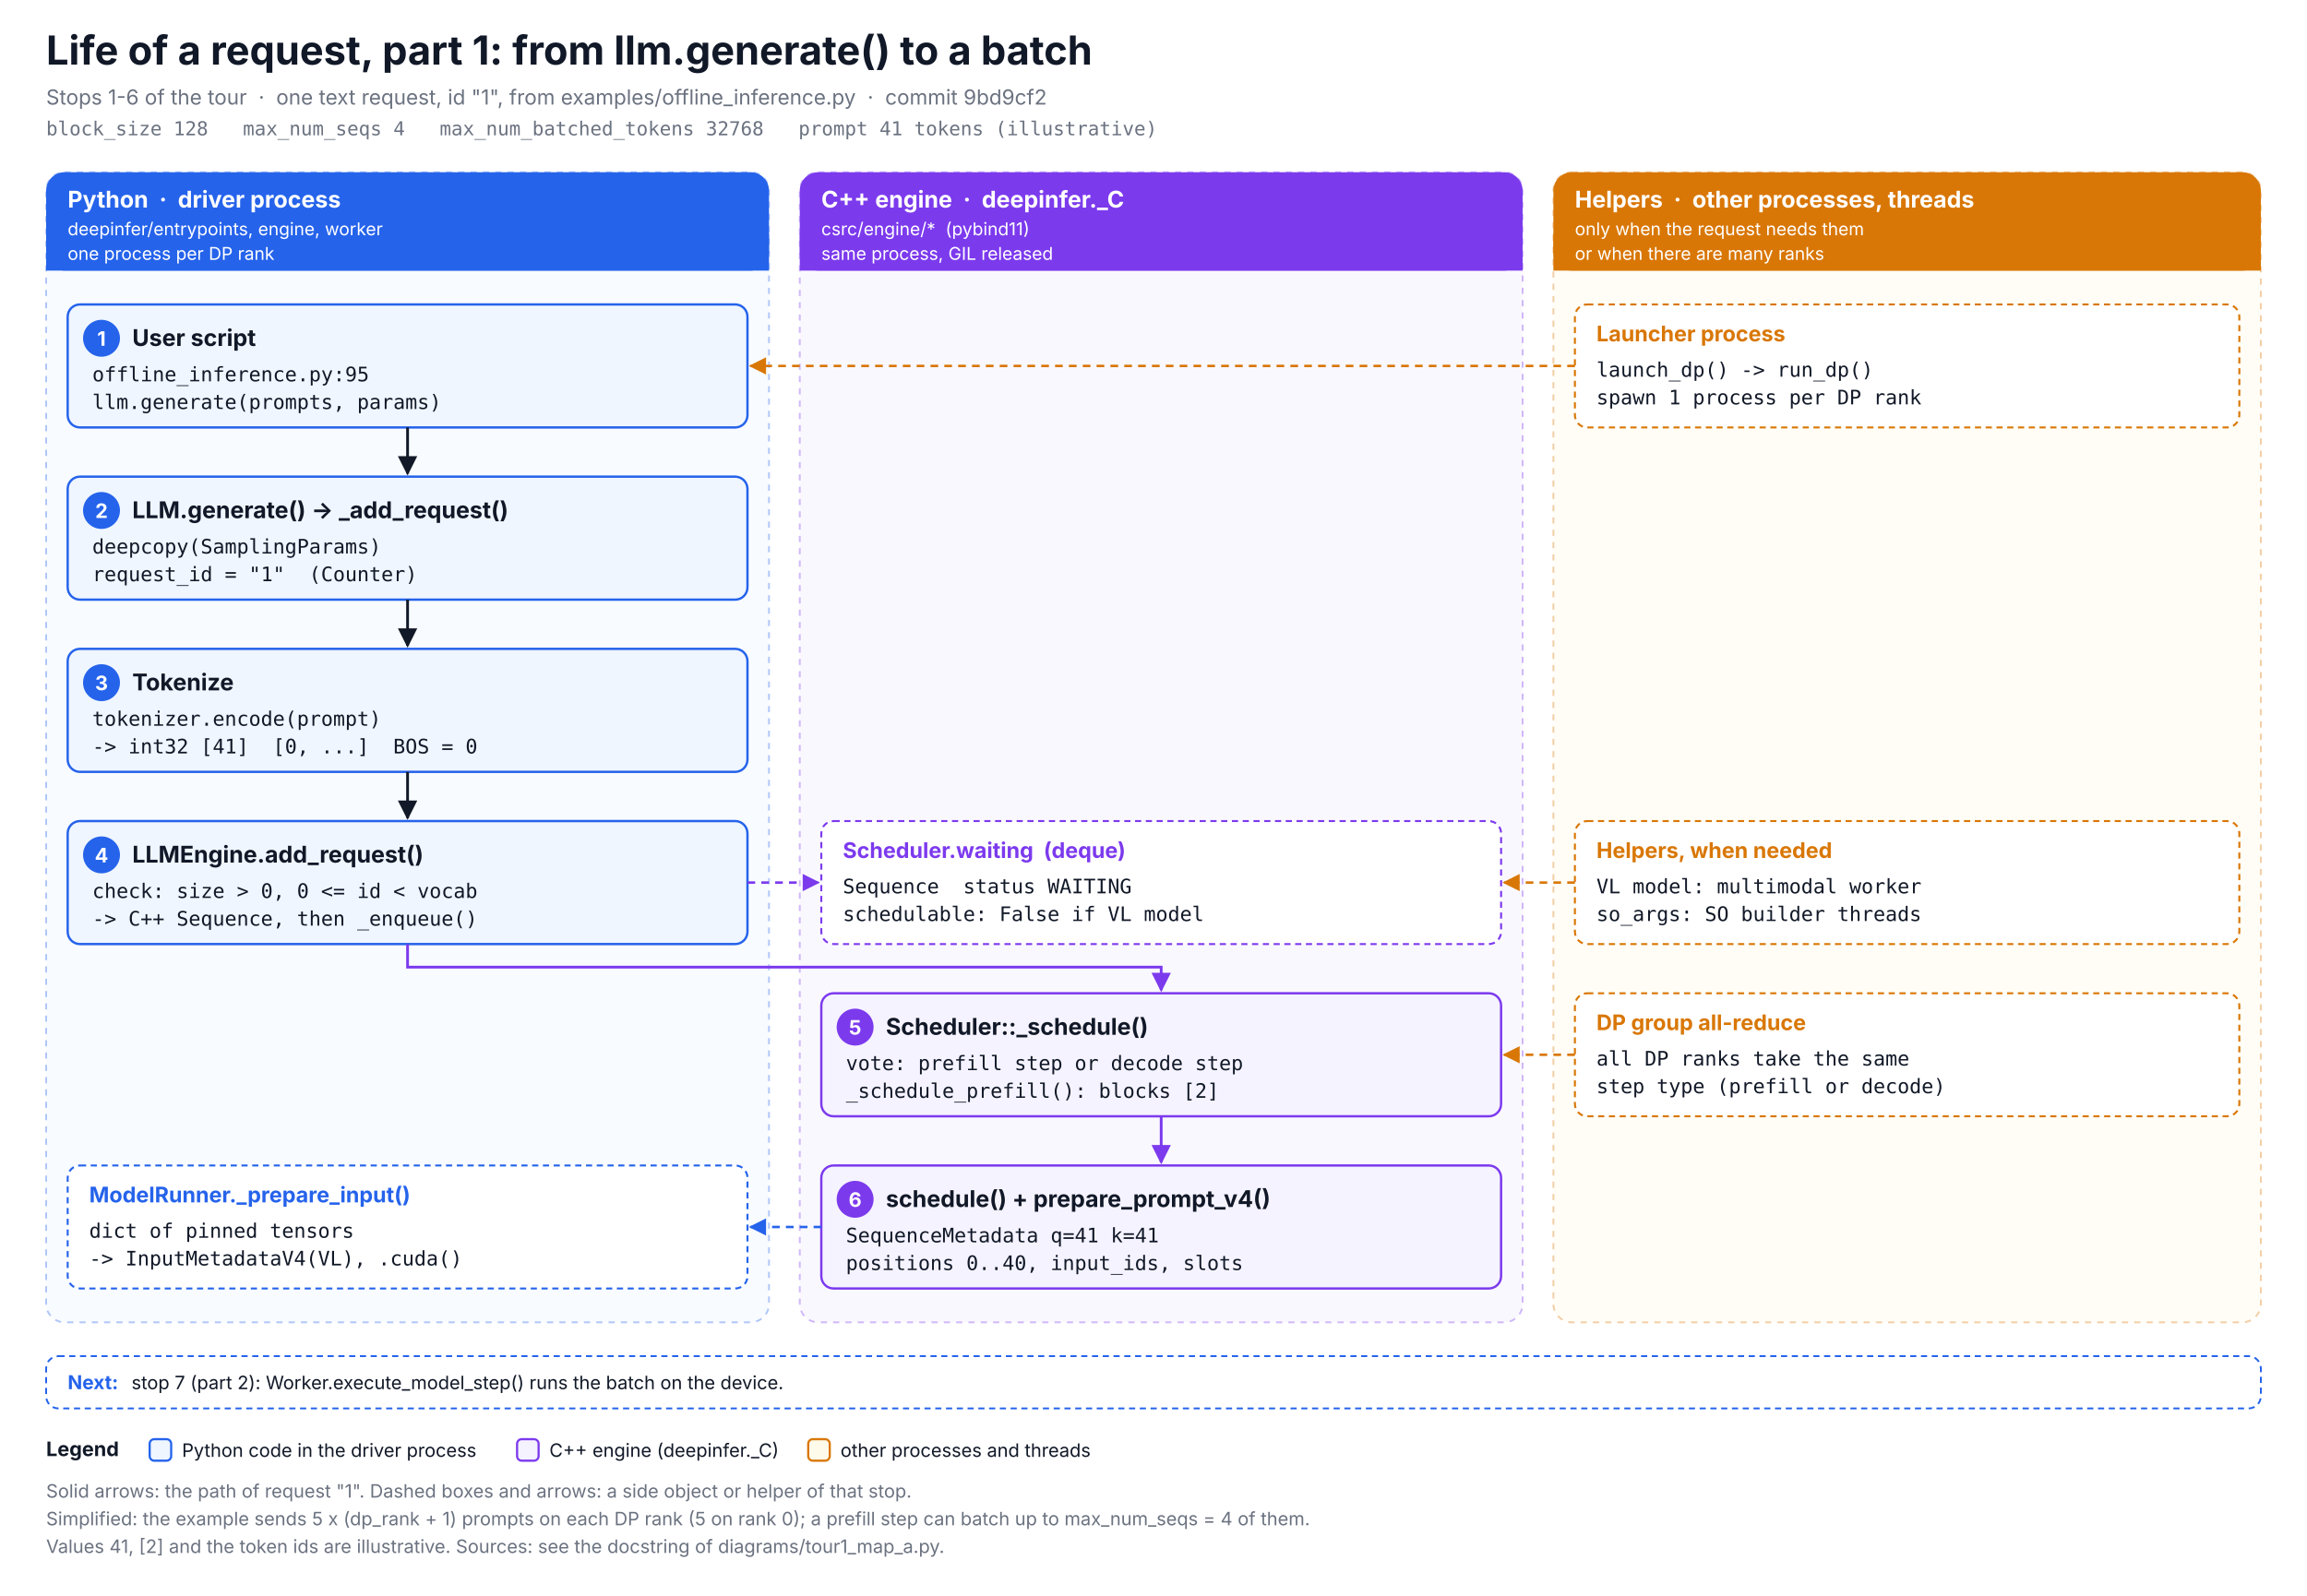
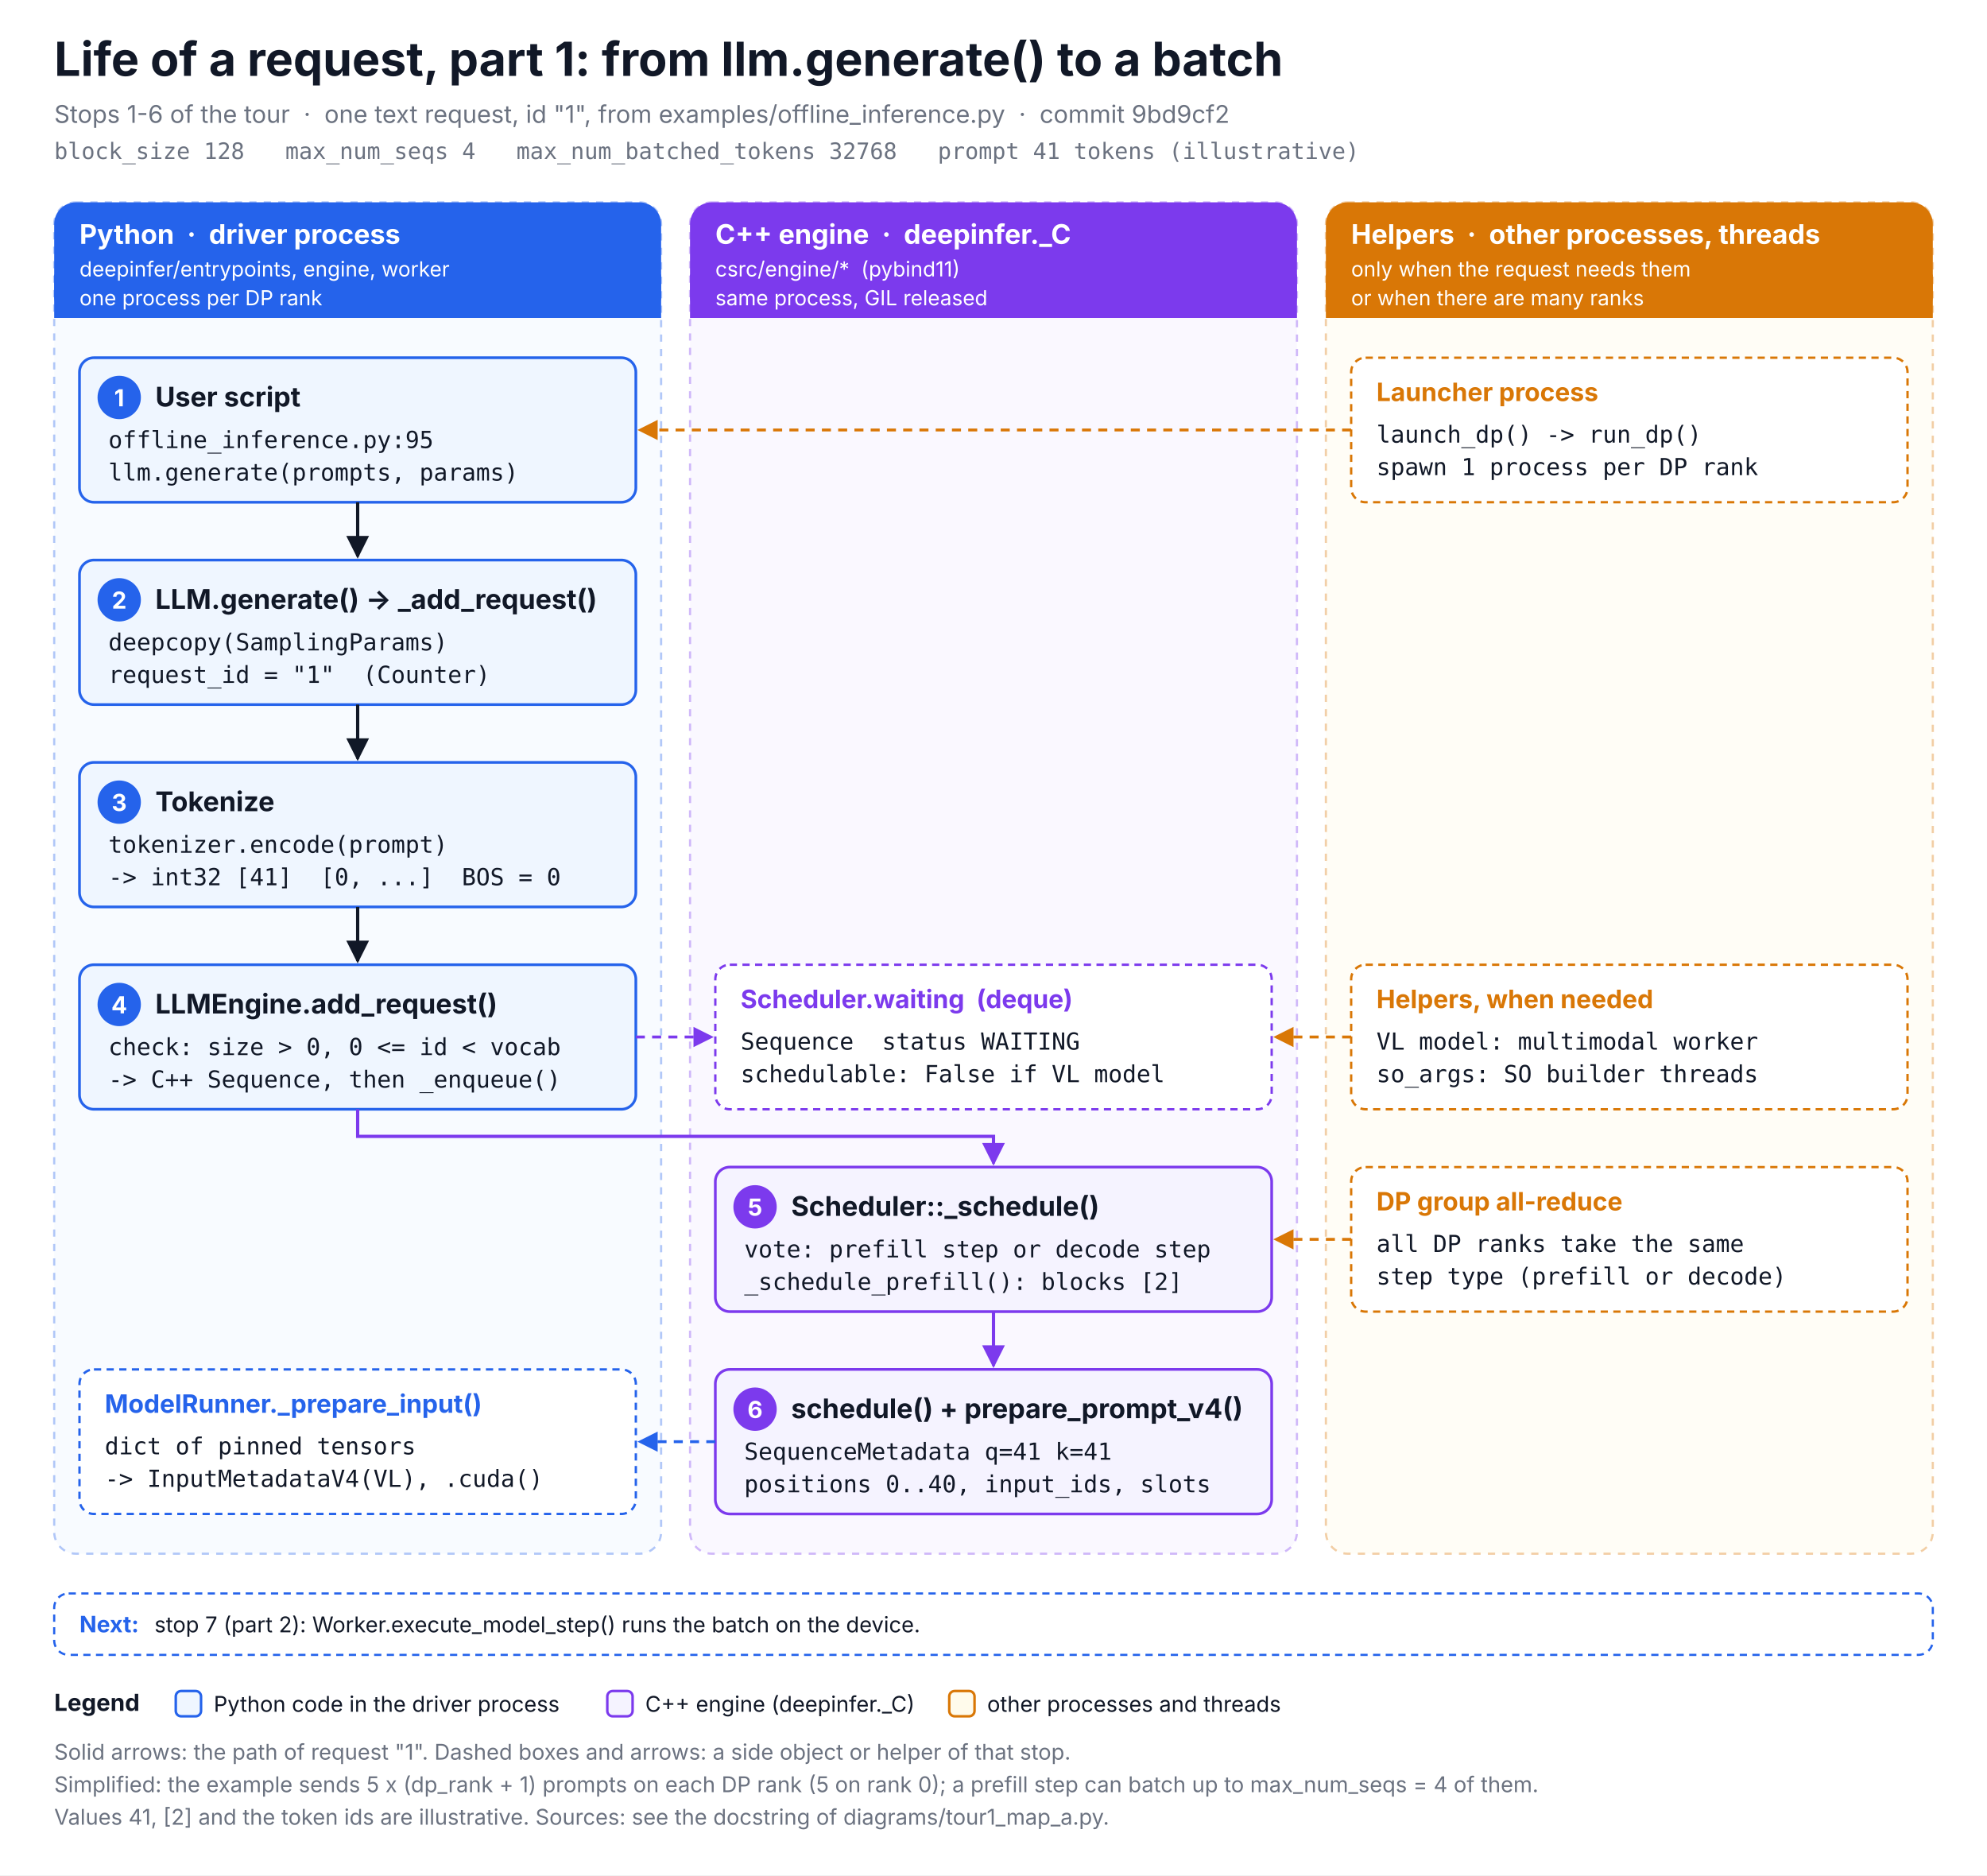
- <svg xmlns="http://www.w3.org/2000/svg" width="1500" height="1038" viewBox="0 0 1500 1038">
+ <svg xmlns="http://www.w3.org/2000/svg" width="1100" height="1038" viewBox="0 0 1100 1038">
  <defs>
    <marker id="m0" viewBox="0 0 10 10" refX="9" refY="5" markerWidth="7" markerHeight="7" orient="auto-start-reverse">
      <path d="M0,0 L10,5 L0,10 z" fill="#d97706" />
    </marker>
    <marker id="m1" viewBox="0 0 10 10" refX="9" refY="5" markerWidth="7" markerHeight="7" orient="auto-start-reverse">
      <path d="M0,0 L10,5 L0,10 z" fill="#111827" />
    </marker>
    <marker id="m2" viewBox="0 0 10 10" refX="9" refY="5" markerWidth="7" markerHeight="7" orient="auto-start-reverse">
      <path d="M0,0 L10,5 L0,10 z" fill="#7c3aed" />
    </marker>
    <marker id="m3" viewBox="0 0 10 10" refX="9" refY="5" markerWidth="7" markerHeight="7" orient="auto-start-reverse">
      <path d="M0,0 L10,5 L0,10 z" fill="#2563eb" />
    </marker>
  </defs>
-   <rect width="1500" height="1038" fill="#ffffff" />
+   <rect width="1100" height="1038" fill="#ffffff" />
  <text x="30.0" y="42.0" font-family="Inter,Segoe UI,Helvetica,Arial,sans-serif" font-size="26" fill="#111827" font-weight="bold" text-anchor="start" xml:space="preserve" style="white-space:pre">Life of a request, part 1: from llm.generate() to a batch</text>
  <text x="30.0" y="68.0" font-family="Inter,Segoe UI,Helvetica,Arial,sans-serif" font-size="13.5" fill="#6b7280" font-weight="normal" text-anchor="start" xml:space="preserve" style="white-space:pre">Stops 1-6 of the tour  ·  one text request, id "1", from examples/offline_inference.py  ·  commit 9bd9cf2</text>
  <text x="30.0" y="88.0" font-family="ui-monospace,SFMono-Regular,Menlo,Consolas,monospace" font-size="12.5" fill="#6b7280" font-weight="normal" text-anchor="start" xml:space="preserve" style="white-space:pre">block_size 128   max_num_seqs 4   max_num_batched_tokens 32768   prompt 41 tokens (illustrative)</text>
-   <rect x="30.0" y="112.0" width="470.0" height="748.0" rx="12" fill="#f8fbff" fill-opacity="1.0" stroke="#2563eb" stroke-width="1.2" stroke-opacity="0.35" stroke-dasharray="4 4" />
-   <rect x="30.0" y="112.0" width="470.0" height="64.0" rx="12" fill="#2563eb" fill-opacity="1.0" stroke="none" />
-   <rect x="30.0" y="152.0" width="470.0" height="24.0" rx="0" fill="#2563eb" fill-opacity="1.0" stroke="none" />
+   <rect x="30.0" y="112.0" width="336.0" height="748.0" rx="12" fill="#f8fbff" fill-opacity="1.0" stroke="#2563eb" stroke-width="1.2" stroke-opacity="0.35" stroke-dasharray="4 4" />
+   <rect x="30.0" y="112.0" width="336.0" height="64.0" rx="12" fill="#2563eb" fill-opacity="1.0" stroke="none" />
+   <rect x="30.0" y="152.0" width="336.0" height="24.0" rx="0" fill="#2563eb" fill-opacity="1.0" stroke="none" />
  <text x="44.0" y="135.0" font-family="Inter,Segoe UI,Helvetica,Arial,sans-serif" font-size="15" fill="#fff" font-weight="bold" text-anchor="start" xml:space="preserve" style="white-space:pre">Python  ·  driver process</text>
  <text x="44.0" y="153.0" font-family="Inter,Segoe UI,Helvetica,Arial,sans-serif" font-size="11.5" fill="#fff" font-weight="normal" text-anchor="start" xml:space="preserve" style="white-space:pre">deepinfer/entrypoints, engine, worker</text>
  <text x="44.0" y="169.0" font-family="Inter,Segoe UI,Helvetica,Arial,sans-serif" font-size="11.5" fill="#fff" font-weight="normal" text-anchor="start" xml:space="preserve" style="white-space:pre">one process per DP rank</text>
-   <rect x="520.0" y="112.0" width="470.0" height="748.0" rx="12" fill="#faf8ff" fill-opacity="1.0" stroke="#7c3aed" stroke-width="1.2" stroke-opacity="0.35" stroke-dasharray="4 4" />
-   <rect x="520.0" y="112.0" width="470.0" height="64.0" rx="12" fill="#7c3aed" fill-opacity="1.0" stroke="none" />
-   <rect x="520.0" y="152.0" width="470.0" height="24.0" rx="0" fill="#7c3aed" fill-opacity="1.0" stroke="none" />
-   <text x="534.0" y="135.0" font-family="Inter,Segoe UI,Helvetica,Arial,sans-serif" font-size="15" fill="#fff" font-weight="bold" text-anchor="start" xml:space="preserve" style="white-space:pre">C++ engine  ·  deepinfer._C</text>
-   <text x="534.0" y="153.0" font-family="Inter,Segoe UI,Helvetica,Arial,sans-serif" font-size="11.5" fill="#fff" font-weight="normal" text-anchor="start" xml:space="preserve" style="white-space:pre">csrc/engine/*  (pybind11)</text>
-   <text x="534.0" y="169.0" font-family="Inter,Segoe UI,Helvetica,Arial,sans-serif" font-size="11.5" fill="#fff" font-weight="normal" text-anchor="start" xml:space="preserve" style="white-space:pre">same process, GIL released</text>
-   <rect x="1010.0" y="112.0" width="460.0" height="748.0" rx="12" fill="#fffdf6" fill-opacity="1.0" stroke="#d97706" stroke-width="1.2" stroke-opacity="0.35" stroke-dasharray="4 4" />
-   <rect x="1010.0" y="112.0" width="460.0" height="64.0" rx="12" fill="#d97706" fill-opacity="1.0" stroke="none" />
-   <rect x="1010.0" y="152.0" width="460.0" height="24.0" rx="0" fill="#d97706" fill-opacity="1.0" stroke="none" />
-   <text x="1024.0" y="135.0" font-family="Inter,Segoe UI,Helvetica,Arial,sans-serif" font-size="15" fill="#fff" font-weight="bold" text-anchor="start" xml:space="preserve" style="white-space:pre">Helpers  ·  other processes, threads</text>
-   <text x="1024.0" y="153.0" font-family="Inter,Segoe UI,Helvetica,Arial,sans-serif" font-size="11.5" fill="#fff" font-weight="normal" text-anchor="start" xml:space="preserve" style="white-space:pre">only when the request needs them</text>
-   <text x="1024.0" y="169.0" font-family="Inter,Segoe UI,Helvetica,Arial,sans-serif" font-size="11.5" fill="#fff" font-weight="normal" text-anchor="start" xml:space="preserve" style="white-space:pre">or when there are many ranks</text>
-   <rect x="44.0" y="198.0" width="442.0" height="80.0" rx="8" fill="#eff6ff" fill-opacity="1.0" stroke="#2563eb" stroke-width="1.5" />
+   <rect x="382.0" y="112.0" width="336.0" height="748.0" rx="12" fill="#faf8ff" fill-opacity="1.0" stroke="#7c3aed" stroke-width="1.2" stroke-opacity="0.35" stroke-dasharray="4 4" />
+   <rect x="382.0" y="112.0" width="336.0" height="64.0" rx="12" fill="#7c3aed" fill-opacity="1.0" stroke="none" />
+   <rect x="382.0" y="152.0" width="336.0" height="24.0" rx="0" fill="#7c3aed" fill-opacity="1.0" stroke="none" />
+   <text x="396.0" y="135.0" font-family="Inter,Segoe UI,Helvetica,Arial,sans-serif" font-size="15" fill="#fff" font-weight="bold" text-anchor="start" xml:space="preserve" style="white-space:pre">C++ engine  ·  deepinfer._C</text>
+   <text x="396.0" y="153.0" font-family="Inter,Segoe UI,Helvetica,Arial,sans-serif" font-size="11.5" fill="#fff" font-weight="normal" text-anchor="start" xml:space="preserve" style="white-space:pre">csrc/engine/*  (pybind11)</text>
+   <text x="396.0" y="169.0" font-family="Inter,Segoe UI,Helvetica,Arial,sans-serif" font-size="11.5" fill="#fff" font-weight="normal" text-anchor="start" xml:space="preserve" style="white-space:pre">same process, GIL released</text>
+   <rect x="734.0" y="112.0" width="336.0" height="748.0" rx="12" fill="#fffdf6" fill-opacity="1.0" stroke="#d97706" stroke-width="1.2" stroke-opacity="0.35" stroke-dasharray="4 4" />
+   <rect x="734.0" y="112.0" width="336.0" height="64.0" rx="12" fill="#d97706" fill-opacity="1.0" stroke="none" />
+   <rect x="734.0" y="152.0" width="336.0" height="24.0" rx="0" fill="#d97706" fill-opacity="1.0" stroke="none" />
+   <text x="748.0" y="135.0" font-family="Inter,Segoe UI,Helvetica,Arial,sans-serif" font-size="15" fill="#fff" font-weight="bold" text-anchor="start" xml:space="preserve" style="white-space:pre">Helpers  ·  other processes, threads</text>
+   <text x="748.0" y="153.0" font-family="Inter,Segoe UI,Helvetica,Arial,sans-serif" font-size="11.5" fill="#fff" font-weight="normal" text-anchor="start" xml:space="preserve" style="white-space:pre">only when the request needs them</text>
+   <text x="748.0" y="169.0" font-family="Inter,Segoe UI,Helvetica,Arial,sans-serif" font-size="11.5" fill="#fff" font-weight="normal" text-anchor="start" xml:space="preserve" style="white-space:pre">or when there are many ranks</text>
+   <rect x="44.0" y="198.0" width="308.0" height="80.0" rx="8" fill="#eff6ff" fill-opacity="1.0" stroke="#2563eb" stroke-width="1.5" />
  <circle cx="66.0" cy="220.0" r="12" fill="#2563eb" />
  <text x="66.0" y="224.9" font-family="Inter,Segoe UI,Helvetica,Arial,sans-serif" font-size="13" fill="#fff" font-weight="bold" text-anchor="middle" xml:space="preserve" style="white-space:pre">1</text>
  <text x="86.0" y="225.0" font-family="Inter,Segoe UI,Helvetica,Arial,sans-serif" font-size="15" fill="#111827" font-weight="bold" text-anchor="start" xml:space="preserve" style="white-space:pre">User script</text>
  <text x="60.0" y="248.0" font-family="ui-monospace,SFMono-Regular,Menlo,Consolas,monospace" font-size="13" fill="#111827" font-weight="normal" text-anchor="start" xml:space="preserve" style="white-space:pre">offline_inference.py:95</text>
  <text x="60.0" y="266.0" font-family="ui-monospace,SFMono-Regular,Menlo,Consolas,monospace" font-size="13" fill="#111827" font-weight="normal" text-anchor="start" xml:space="preserve" style="white-space:pre">llm.generate(prompts, params)</text>
-   <rect x="1024.0" y="198.0" width="432.0" height="80.0" rx="8" fill="#ffffff" fill-opacity="1.0" stroke="#d97706" stroke-width="1.3" stroke-dasharray="4 3" />
-   <text x="1038.0" y="222.0" font-family="Inter,Segoe UI,Helvetica,Arial,sans-serif" font-size="14" fill="#d97706" font-weight="bold" text-anchor="start" xml:space="preserve" style="white-space:pre">Launcher process</text>
-   <text x="1038.0" y="245.0" font-family="ui-monospace,SFMono-Regular,Menlo,Consolas,monospace" font-size="13" fill="#111827" font-weight="normal" text-anchor="start" xml:space="preserve" style="white-space:pre">launch_dp() -&gt; run_dp()</text>
-   <text x="1038.0" y="263.0" font-family="ui-monospace,SFMono-Regular,Menlo,Consolas,monospace" font-size="13" fill="#111827" font-weight="normal" text-anchor="start" xml:space="preserve" style="white-space:pre">spawn 1 process per DP rank</text>
-   <line x1="1024.0" y1="238.0" x2="488.0" y2="238.0" stroke="#d97706" stroke-width="1.6" stroke-dasharray="5 4" marker-end="url(#m0)" />
-   <rect x="44.0" y="310.0" width="442.0" height="80.0" rx="8" fill="#eff6ff" fill-opacity="1.0" stroke="#2563eb" stroke-width="1.5" />
+   <rect x="748.0" y="198.0" width="308.0" height="80.0" rx="8" fill="#ffffff" fill-opacity="1.0" stroke="#d97706" stroke-width="1.3" stroke-dasharray="4 3" />
+   <text x="762.0" y="222.0" font-family="Inter,Segoe UI,Helvetica,Arial,sans-serif" font-size="14" fill="#d97706" font-weight="bold" text-anchor="start" xml:space="preserve" style="white-space:pre">Launcher process</text>
+   <text x="762.0" y="245.0" font-family="ui-monospace,SFMono-Regular,Menlo,Consolas,monospace" font-size="13" fill="#111827" font-weight="normal" text-anchor="start" xml:space="preserve" style="white-space:pre">launch_dp() -&gt; run_dp()</text>
+   <text x="762.0" y="263.0" font-family="ui-monospace,SFMono-Regular,Menlo,Consolas,monospace" font-size="13" fill="#111827" font-weight="normal" text-anchor="start" xml:space="preserve" style="white-space:pre">spawn 1 process per DP rank</text>
+   <line x1="748.0" y1="238.0" x2="354.0" y2="238.0" stroke="#d97706" stroke-width="1.6" stroke-dasharray="5 4" marker-end="url(#m0)" />
+   <rect x="44.0" y="310.0" width="308.0" height="80.0" rx="8" fill="#eff6ff" fill-opacity="1.0" stroke="#2563eb" stroke-width="1.5" />
  <circle cx="66.0" cy="332.0" r="12" fill="#2563eb" />
  <text x="66.0" y="336.9" font-family="Inter,Segoe UI,Helvetica,Arial,sans-serif" font-size="13" fill="#fff" font-weight="bold" text-anchor="middle" xml:space="preserve" style="white-space:pre">2</text>
  <text x="86.0" y="337.0" font-family="Inter,Segoe UI,Helvetica,Arial,sans-serif" font-size="15" fill="#111827" font-weight="bold" text-anchor="start" xml:space="preserve" style="white-space:pre">LLM.generate() -&gt; _add_request()</text>
  <text x="60.0" y="360.0" font-family="ui-monospace,SFMono-Regular,Menlo,Consolas,monospace" font-size="13" fill="#111827" font-weight="normal" text-anchor="start" xml:space="preserve" style="white-space:pre">deepcopy(SamplingParams)</text>
  <text x="60.0" y="378.0" font-family="ui-monospace,SFMono-Regular,Menlo,Consolas,monospace" font-size="13" fill="#111827" font-weight="normal" text-anchor="start" xml:space="preserve" style="white-space:pre">request_id = "1"  (Counter)</text>
-   <line x1="265.0" y1="278.0" x2="265.0" y2="308.0" stroke="#111827" stroke-width="1.8" marker-end="url(#m1)" />
-   <rect x="44.0" y="422.0" width="442.0" height="80.0" rx="8" fill="#eff6ff" fill-opacity="1.0" stroke="#2563eb" stroke-width="1.5" />
+   <line x1="198.0" y1="278.0" x2="198.0" y2="308.0" stroke="#111827" stroke-width="1.8" marker-end="url(#m1)" />
+   <rect x="44.0" y="422.0" width="308.0" height="80.0" rx="8" fill="#eff6ff" fill-opacity="1.0" stroke="#2563eb" stroke-width="1.5" />
  <circle cx="66.0" cy="444.0" r="12" fill="#2563eb" />
  <text x="66.0" y="448.9" font-family="Inter,Segoe UI,Helvetica,Arial,sans-serif" font-size="13" fill="#fff" font-weight="bold" text-anchor="middle" xml:space="preserve" style="white-space:pre">3</text>
  <text x="86.0" y="449.0" font-family="Inter,Segoe UI,Helvetica,Arial,sans-serif" font-size="15" fill="#111827" font-weight="bold" text-anchor="start" xml:space="preserve" style="white-space:pre">Tokenize</text>
  <text x="60.0" y="472.0" font-family="ui-monospace,SFMono-Regular,Menlo,Consolas,monospace" font-size="13" fill="#111827" font-weight="normal" text-anchor="start" xml:space="preserve" style="white-space:pre">tokenizer.encode(prompt)</text>
  <text x="60.0" y="490.0" font-family="ui-monospace,SFMono-Regular,Menlo,Consolas,monospace" font-size="13" fill="#111827" font-weight="normal" text-anchor="start" xml:space="preserve" style="white-space:pre">-&gt; int32 [41]  [0, ...]  BOS = 0</text>
-   <line x1="265.0" y1="390.0" x2="265.0" y2="420.0" stroke="#111827" stroke-width="1.8" marker-end="url(#m1)" />
-   <rect x="44.0" y="534.0" width="442.0" height="80.0" rx="8" fill="#eff6ff" fill-opacity="1.0" stroke="#2563eb" stroke-width="1.5" />
+   <line x1="198.0" y1="390.0" x2="198.0" y2="420.0" stroke="#111827" stroke-width="1.8" marker-end="url(#m1)" />
+   <rect x="44.0" y="534.0" width="308.0" height="80.0" rx="8" fill="#eff6ff" fill-opacity="1.0" stroke="#2563eb" stroke-width="1.5" />
  <circle cx="66.0" cy="556.0" r="12" fill="#2563eb" />
  <text x="66.0" y="560.9" font-family="Inter,Segoe UI,Helvetica,Arial,sans-serif" font-size="13" fill="#fff" font-weight="bold" text-anchor="middle" xml:space="preserve" style="white-space:pre">4</text>
  <text x="86.0" y="561.0" font-family="Inter,Segoe UI,Helvetica,Arial,sans-serif" font-size="15" fill="#111827" font-weight="bold" text-anchor="start" xml:space="preserve" style="white-space:pre">LLMEngine.add_request()</text>
  <text x="60.0" y="584.0" font-family="ui-monospace,SFMono-Regular,Menlo,Consolas,monospace" font-size="13" fill="#111827" font-weight="normal" text-anchor="start" xml:space="preserve" style="white-space:pre">check: size &gt; 0, 0 &lt;= id &lt; vocab</text>
  <text x="60.0" y="602.0" font-family="ui-monospace,SFMono-Regular,Menlo,Consolas,monospace" font-size="13" fill="#111827" font-weight="normal" text-anchor="start" xml:space="preserve" style="white-space:pre">-&gt; C++ Sequence, then _enqueue()</text>
-   <rect x="534.0" y="534.0" width="442.0" height="80.0" rx="8" fill="#ffffff" fill-opacity="1.0" stroke="#7c3aed" stroke-width="1.3" stroke-dasharray="4 3" />
-   <text x="548.0" y="558.0" font-family="Inter,Segoe UI,Helvetica,Arial,sans-serif" font-size="14" fill="#7c3aed" font-weight="bold" text-anchor="start" xml:space="preserve" style="white-space:pre">Scheduler.waiting  (deque)</text>
-   <text x="548.0" y="581.0" font-family="ui-monospace,SFMono-Regular,Menlo,Consolas,monospace" font-size="13" fill="#111827" font-weight="normal" text-anchor="start" xml:space="preserve" style="white-space:pre">Sequence  status WAITING</text>
-   <text x="548.0" y="599.0" font-family="ui-monospace,SFMono-Regular,Menlo,Consolas,monospace" font-size="13" fill="#111827" font-weight="normal" text-anchor="start" xml:space="preserve" style="white-space:pre">schedulable: False if VL model</text>
-   <rect x="1024.0" y="534.0" width="432.0" height="80.0" rx="8" fill="#ffffff" fill-opacity="1.0" stroke="#d97706" stroke-width="1.3" stroke-dasharray="4 3" />
-   <text x="1038.0" y="558.0" font-family="Inter,Segoe UI,Helvetica,Arial,sans-serif" font-size="14" fill="#d97706" font-weight="bold" text-anchor="start" xml:space="preserve" style="white-space:pre">Helpers, when needed</text>
-   <text x="1038.0" y="581.0" font-family="ui-monospace,SFMono-Regular,Menlo,Consolas,monospace" font-size="13" fill="#111827" font-weight="normal" text-anchor="start" xml:space="preserve" style="white-space:pre">VL model: multimodal worker</text>
-   <text x="1038.0" y="599.0" font-family="ui-monospace,SFMono-Regular,Menlo,Consolas,monospace" font-size="13" fill="#111827" font-weight="normal" text-anchor="start" xml:space="preserve" style="white-space:pre">so_args: SO builder threads</text>
-   <line x1="486.0" y1="574.0" x2="532.0" y2="574.0" stroke="#7c3aed" stroke-width="1.6" stroke-dasharray="5 4" marker-end="url(#m2)" />
-   <line x1="1024.0" y1="574.0" x2="978.0" y2="574.0" stroke="#d97706" stroke-width="1.6" stroke-dasharray="5 4" marker-end="url(#m0)" />
-   <line x1="265.0" y1="502.0" x2="265.0" y2="532.0" stroke="#111827" stroke-width="1.8" marker-end="url(#m1)" />
-   <rect x="534.0" y="646.0" width="442.0" height="80.0" rx="8" fill="#f5f3ff" fill-opacity="1.0" stroke="#7c3aed" stroke-width="1.5" />
-   <circle cx="556.0" cy="668.0" r="12" fill="#7c3aed" />
-   <text x="556.0" y="672.9" font-family="Inter,Segoe UI,Helvetica,Arial,sans-serif" font-size="13" fill="#fff" font-weight="bold" text-anchor="middle" xml:space="preserve" style="white-space:pre">5</text>
-   <text x="576.0" y="673.0" font-family="Inter,Segoe UI,Helvetica,Arial,sans-serif" font-size="15" fill="#111827" font-weight="bold" text-anchor="start" xml:space="preserve" style="white-space:pre">Scheduler::_schedule()</text>
-   <text x="550.0" y="696.0" font-family="ui-monospace,SFMono-Regular,Menlo,Consolas,monospace" font-size="13" fill="#111827" font-weight="normal" text-anchor="start" xml:space="preserve" style="white-space:pre">vote: prefill step or decode step</text>
-   <text x="550.0" y="714.0" font-family="ui-monospace,SFMono-Regular,Menlo,Consolas,monospace" font-size="13" fill="#111827" font-weight="normal" text-anchor="start" xml:space="preserve" style="white-space:pre">_schedule_prefill(): blocks [2]</text>
-   <rect x="1024.0" y="646.0" width="432.0" height="80.0" rx="8" fill="#ffffff" fill-opacity="1.0" stroke="#d97706" stroke-width="1.3" stroke-dasharray="4 3" />
-   <text x="1038.0" y="670.0" font-family="Inter,Segoe UI,Helvetica,Arial,sans-serif" font-size="14" fill="#d97706" font-weight="bold" text-anchor="start" xml:space="preserve" style="white-space:pre">DP group all-reduce</text>
-   <text x="1038.0" y="693.0" font-family="ui-monospace,SFMono-Regular,Menlo,Consolas,monospace" font-size="13" fill="#111827" font-weight="normal" text-anchor="start" xml:space="preserve" style="white-space:pre">all DP ranks take the same</text>
-   <text x="1038.0" y="711.0" font-family="ui-monospace,SFMono-Regular,Menlo,Consolas,monospace" font-size="13" fill="#111827" font-weight="normal" text-anchor="start" xml:space="preserve" style="white-space:pre">step type (prefill or decode)</text>
-   <line x1="1024.0" y1="686.0" x2="978.0" y2="686.0" stroke="#d97706" stroke-width="1.6" stroke-dasharray="5 4" marker-end="url(#m0)" />
-   <path d="M 265.0,614.0 L 265.0,629.0 L 755.0,629.0 L 755.0,644.0" fill="none" stroke="#7c3aed" stroke-width="1.8" marker-end="url(#m2)" />
-   <rect x="534.0" y="758.0" width="442.0" height="80.0" rx="8" fill="#f5f3ff" fill-opacity="1.0" stroke="#7c3aed" stroke-width="1.5" />
-   <circle cx="556.0" cy="780.0" r="12" fill="#7c3aed" />
-   <text x="556.0" y="784.9" font-family="Inter,Segoe UI,Helvetica,Arial,sans-serif" font-size="13" fill="#fff" font-weight="bold" text-anchor="middle" xml:space="preserve" style="white-space:pre">6</text>
-   <text x="576.0" y="785.0" font-family="Inter,Segoe UI,Helvetica,Arial,sans-serif" font-size="15" fill="#111827" font-weight="bold" text-anchor="start" xml:space="preserve" style="white-space:pre">schedule() + prepare_prompt_v4()</text>
-   <text x="550.0" y="808.0" font-family="ui-monospace,SFMono-Regular,Menlo,Consolas,monospace" font-size="13" fill="#111827" font-weight="normal" text-anchor="start" xml:space="preserve" style="white-space:pre">SequenceMetadata q=41 k=41</text>
-   <text x="550.0" y="826.0" font-family="ui-monospace,SFMono-Regular,Menlo,Consolas,monospace" font-size="13" fill="#111827" font-weight="normal" text-anchor="start" xml:space="preserve" style="white-space:pre">positions 0..40, input_ids, slots</text>
-   <rect x="44.0" y="758.0" width="442.0" height="80.0" rx="8" fill="#ffffff" fill-opacity="1.0" stroke="#2563eb" stroke-width="1.3" stroke-dasharray="4 3" />
+   <rect x="396.0" y="534.0" width="308.0" height="80.0" rx="8" fill="#ffffff" fill-opacity="1.0" stroke="#7c3aed" stroke-width="1.3" stroke-dasharray="4 3" />
+   <text x="410.0" y="558.0" font-family="Inter,Segoe UI,Helvetica,Arial,sans-serif" font-size="14" fill="#7c3aed" font-weight="bold" text-anchor="start" xml:space="preserve" style="white-space:pre">Scheduler.waiting  (deque)</text>
+   <text x="410.0" y="581.0" font-family="ui-monospace,SFMono-Regular,Menlo,Consolas,monospace" font-size="13" fill="#111827" font-weight="normal" text-anchor="start" xml:space="preserve" style="white-space:pre">Sequence  status WAITING</text>
+   <text x="410.0" y="599.0" font-family="ui-monospace,SFMono-Regular,Menlo,Consolas,monospace" font-size="13" fill="#111827" font-weight="normal" text-anchor="start" xml:space="preserve" style="white-space:pre">schedulable: False if VL model</text>
+   <rect x="748.0" y="534.0" width="308.0" height="80.0" rx="8" fill="#ffffff" fill-opacity="1.0" stroke="#d97706" stroke-width="1.3" stroke-dasharray="4 3" />
+   <text x="762.0" y="558.0" font-family="Inter,Segoe UI,Helvetica,Arial,sans-serif" font-size="14" fill="#d97706" font-weight="bold" text-anchor="start" xml:space="preserve" style="white-space:pre">Helpers, when needed</text>
+   <text x="762.0" y="581.0" font-family="ui-monospace,SFMono-Regular,Menlo,Consolas,monospace" font-size="13" fill="#111827" font-weight="normal" text-anchor="start" xml:space="preserve" style="white-space:pre">VL model: multimodal worker</text>
+   <text x="762.0" y="599.0" font-family="ui-monospace,SFMono-Regular,Menlo,Consolas,monospace" font-size="13" fill="#111827" font-weight="normal" text-anchor="start" xml:space="preserve" style="white-space:pre">so_args: SO builder threads</text>
+   <line x1="352.0" y1="574.0" x2="394.0" y2="574.0" stroke="#7c3aed" stroke-width="1.6" stroke-dasharray="5 4" marker-end="url(#m2)" />
+   <line x1="748.0" y1="574.0" x2="706.0" y2="574.0" stroke="#d97706" stroke-width="1.6" stroke-dasharray="5 4" marker-end="url(#m0)" />
+   <line x1="198.0" y1="502.0" x2="198.0" y2="532.0" stroke="#111827" stroke-width="1.8" marker-end="url(#m1)" />
+   <rect x="396.0" y="646.0" width="308.0" height="80.0" rx="8" fill="#f5f3ff" fill-opacity="1.0" stroke="#7c3aed" stroke-width="1.5" />
+   <circle cx="418.0" cy="668.0" r="12" fill="#7c3aed" />
+   <text x="418.0" y="672.9" font-family="Inter,Segoe UI,Helvetica,Arial,sans-serif" font-size="13" fill="#fff" font-weight="bold" text-anchor="middle" xml:space="preserve" style="white-space:pre">5</text>
+   <text x="438.0" y="673.0" font-family="Inter,Segoe UI,Helvetica,Arial,sans-serif" font-size="15" fill="#111827" font-weight="bold" text-anchor="start" xml:space="preserve" style="white-space:pre">Scheduler::_schedule()</text>
+   <text x="412.0" y="696.0" font-family="ui-monospace,SFMono-Regular,Menlo,Consolas,monospace" font-size="13" fill="#111827" font-weight="normal" text-anchor="start" xml:space="preserve" style="white-space:pre">vote: prefill step or decode step</text>
+   <text x="412.0" y="714.0" font-family="ui-monospace,SFMono-Regular,Menlo,Consolas,monospace" font-size="13" fill="#111827" font-weight="normal" text-anchor="start" xml:space="preserve" style="white-space:pre">_schedule_prefill(): blocks [2]</text>
+   <rect x="748.0" y="646.0" width="308.0" height="80.0" rx="8" fill="#ffffff" fill-opacity="1.0" stroke="#d97706" stroke-width="1.3" stroke-dasharray="4 3" />
+   <text x="762.0" y="670.0" font-family="Inter,Segoe UI,Helvetica,Arial,sans-serif" font-size="14" fill="#d97706" font-weight="bold" text-anchor="start" xml:space="preserve" style="white-space:pre">DP group all-reduce</text>
+   <text x="762.0" y="693.0" font-family="ui-monospace,SFMono-Regular,Menlo,Consolas,monospace" font-size="13" fill="#111827" font-weight="normal" text-anchor="start" xml:space="preserve" style="white-space:pre">all DP ranks take the same</text>
+   <text x="762.0" y="711.0" font-family="ui-monospace,SFMono-Regular,Menlo,Consolas,monospace" font-size="13" fill="#111827" font-weight="normal" text-anchor="start" xml:space="preserve" style="white-space:pre">step type (prefill or decode)</text>
+   <line x1="748.0" y1="686.0" x2="706.0" y2="686.0" stroke="#d97706" stroke-width="1.6" stroke-dasharray="5 4" marker-end="url(#m0)" />
+   <path d="M 198.0,614.0 L 198.0,629.0 L 550.0,629.0 L 550.0,644.0" fill="none" stroke="#7c3aed" stroke-width="1.8" marker-end="url(#m2)" />
+   <rect x="396.0" y="758.0" width="308.0" height="80.0" rx="8" fill="#f5f3ff" fill-opacity="1.0" stroke="#7c3aed" stroke-width="1.5" />
+   <circle cx="418.0" cy="780.0" r="12" fill="#7c3aed" />
+   <text x="418.0" y="784.9" font-family="Inter,Segoe UI,Helvetica,Arial,sans-serif" font-size="13" fill="#fff" font-weight="bold" text-anchor="middle" xml:space="preserve" style="white-space:pre">6</text>
+   <text x="438.0" y="785.0" font-family="Inter,Segoe UI,Helvetica,Arial,sans-serif" font-size="15" fill="#111827" font-weight="bold" text-anchor="start" xml:space="preserve" style="white-space:pre">schedule() + prepare_prompt_v4()</text>
+   <text x="412.0" y="808.0" font-family="ui-monospace,SFMono-Regular,Menlo,Consolas,monospace" font-size="13" fill="#111827" font-weight="normal" text-anchor="start" xml:space="preserve" style="white-space:pre">SequenceMetadata q=41 k=41</text>
+   <text x="412.0" y="826.0" font-family="ui-monospace,SFMono-Regular,Menlo,Consolas,monospace" font-size="13" fill="#111827" font-weight="normal" text-anchor="start" xml:space="preserve" style="white-space:pre">positions 0..40, input_ids, slots</text>
+   <rect x="44.0" y="758.0" width="308.0" height="80.0" rx="8" fill="#ffffff" fill-opacity="1.0" stroke="#2563eb" stroke-width="1.3" stroke-dasharray="4 3" />
  <text x="58.0" y="782.0" font-family="Inter,Segoe UI,Helvetica,Arial,sans-serif" font-size="14" fill="#2563eb" font-weight="bold" text-anchor="start" xml:space="preserve" style="white-space:pre">ModelRunner._prepare_input()</text>
  <text x="58.0" y="805.0" font-family="ui-monospace,SFMono-Regular,Menlo,Consolas,monospace" font-size="13" fill="#111827" font-weight="normal" text-anchor="start" xml:space="preserve" style="white-space:pre">dict of pinned tensors</text>
  <text x="58.0" y="823.0" font-family="ui-monospace,SFMono-Regular,Menlo,Consolas,monospace" font-size="13" fill="#111827" font-weight="normal" text-anchor="start" xml:space="preserve" style="white-space:pre">-&gt; InputMetadataV4(VL), .cuda()</text>
-   <line x1="534.0" y1="798.0" x2="488.0" y2="798.0" stroke="#2563eb" stroke-width="1.6" stroke-dasharray="5 4" marker-end="url(#m3)" />
-   <line x1="755.0" y1="726.0" x2="755.0" y2="756.0" stroke="#7c3aed" stroke-width="1.8" marker-end="url(#m2)" />
-   <rect x="30.0" y="882.0" width="1440.0" height="34.0" rx="8" fill="#ffffff" fill-opacity="1.0" stroke="#2563eb" stroke-width="1.2" stroke-dasharray="4 3" />
+   <line x1="396.0" y1="798.0" x2="354.0" y2="798.0" stroke="#2563eb" stroke-width="1.6" stroke-dasharray="5 4" marker-end="url(#m3)" />
+   <line x1="550.0" y1="726.0" x2="550.0" y2="756.0" stroke="#7c3aed" stroke-width="1.8" marker-end="url(#m2)" />
+   <rect x="30.0" y="882.0" width="1040.0" height="34.0" rx="8" fill="#ffffff" fill-opacity="1.0" stroke="#2563eb" stroke-width="1.2" stroke-dasharray="4 3" />
  <text x="44.0" y="903.5" font-family="Inter,Segoe UI,Helvetica,Arial,sans-serif" font-size="12.5" fill="#2563eb" font-weight="bold" text-anchor="start" xml:space="preserve" style="white-space:pre">Next:</text>
  <text x="85.5" y="903.5" font-family="Inter,Segoe UI,Helvetica,Arial,sans-serif" font-size="12" fill="#111827" font-weight="normal" text-anchor="start" xml:space="preserve" style="white-space:pre">stop 7 (part 2): Worker.execute_model_step() runs the batch on the device.</text>
  <text x="30.0" y="947.0" font-family="Inter,Segoe UI,Helvetica,Arial,sans-serif" font-size="13" fill="#111827" font-weight="bold" text-anchor="start" xml:space="preserve" style="white-space:pre">Legend</text>
  <rect x="97.3" y="936.0" width="14.0" height="14.0" rx="3" fill="#eff6ff" fill-opacity="1.0" stroke="#2563eb" stroke-width="1.4" />
  <text x="118.3" y="947.5" font-family="Inter,Segoe UI,Helvetica,Arial,sans-serif" font-size="12" fill="#111827" font-weight="normal" text-anchor="start" xml:space="preserve" style="white-space:pre">Python code in the driver process</text>
  <rect x="336.2" y="936.0" width="14.0" height="14.0" rx="3" fill="#f5f3ff" fill-opacity="1.0" stroke="#7c3aed" stroke-width="1.4" />
  <text x="357.2" y="947.5" font-family="Inter,Segoe UI,Helvetica,Arial,sans-serif" font-size="12" fill="#111827" font-weight="normal" text-anchor="start" xml:space="preserve" style="white-space:pre">C++ engine (deepinfer._C)</text>
  <rect x="525.5" y="936.0" width="14.0" height="14.0" rx="3" fill="#fffbeb" fill-opacity="1.0" stroke="#d97706" stroke-width="1.4" />
  <text x="546.5" y="947.5" font-family="Inter,Segoe UI,Helvetica,Arial,sans-serif" font-size="12" fill="#111827" font-weight="normal" text-anchor="start" xml:space="preserve" style="white-space:pre">other processes and threads</text>
  <text x="30.0" y="974.0" font-family="Inter,Segoe UI,Helvetica,Arial,sans-serif" font-size="12" fill="#6b7280" font-weight="normal" text-anchor="start" xml:space="preserve" style="white-space:pre">Solid arrows: the path of request "1". Dashed boxes and arrows: a side object or helper of that stop.</text>
  <text x="30.0" y="992.0" font-family="Inter,Segoe UI,Helvetica,Arial,sans-serif" font-size="12" fill="#6b7280" font-weight="normal" text-anchor="start" xml:space="preserve" style="white-space:pre">Simplified: the example sends 5 x (dp_rank + 1) prompts on each DP rank (5 on rank 0); a prefill step can batch up to max_num_seqs = 4 of them.</text>
  <text x="30.0" y="1010.0" font-family="Inter,Segoe UI,Helvetica,Arial,sans-serif" font-size="12" fill="#6b7280" font-weight="normal" text-anchor="start" xml:space="preserve" style="white-space:pre">Values 41, [2] and the token ids are illustrative. Sources: see the docstring of diagrams/tour1_map_a.py.</text>
</svg>
